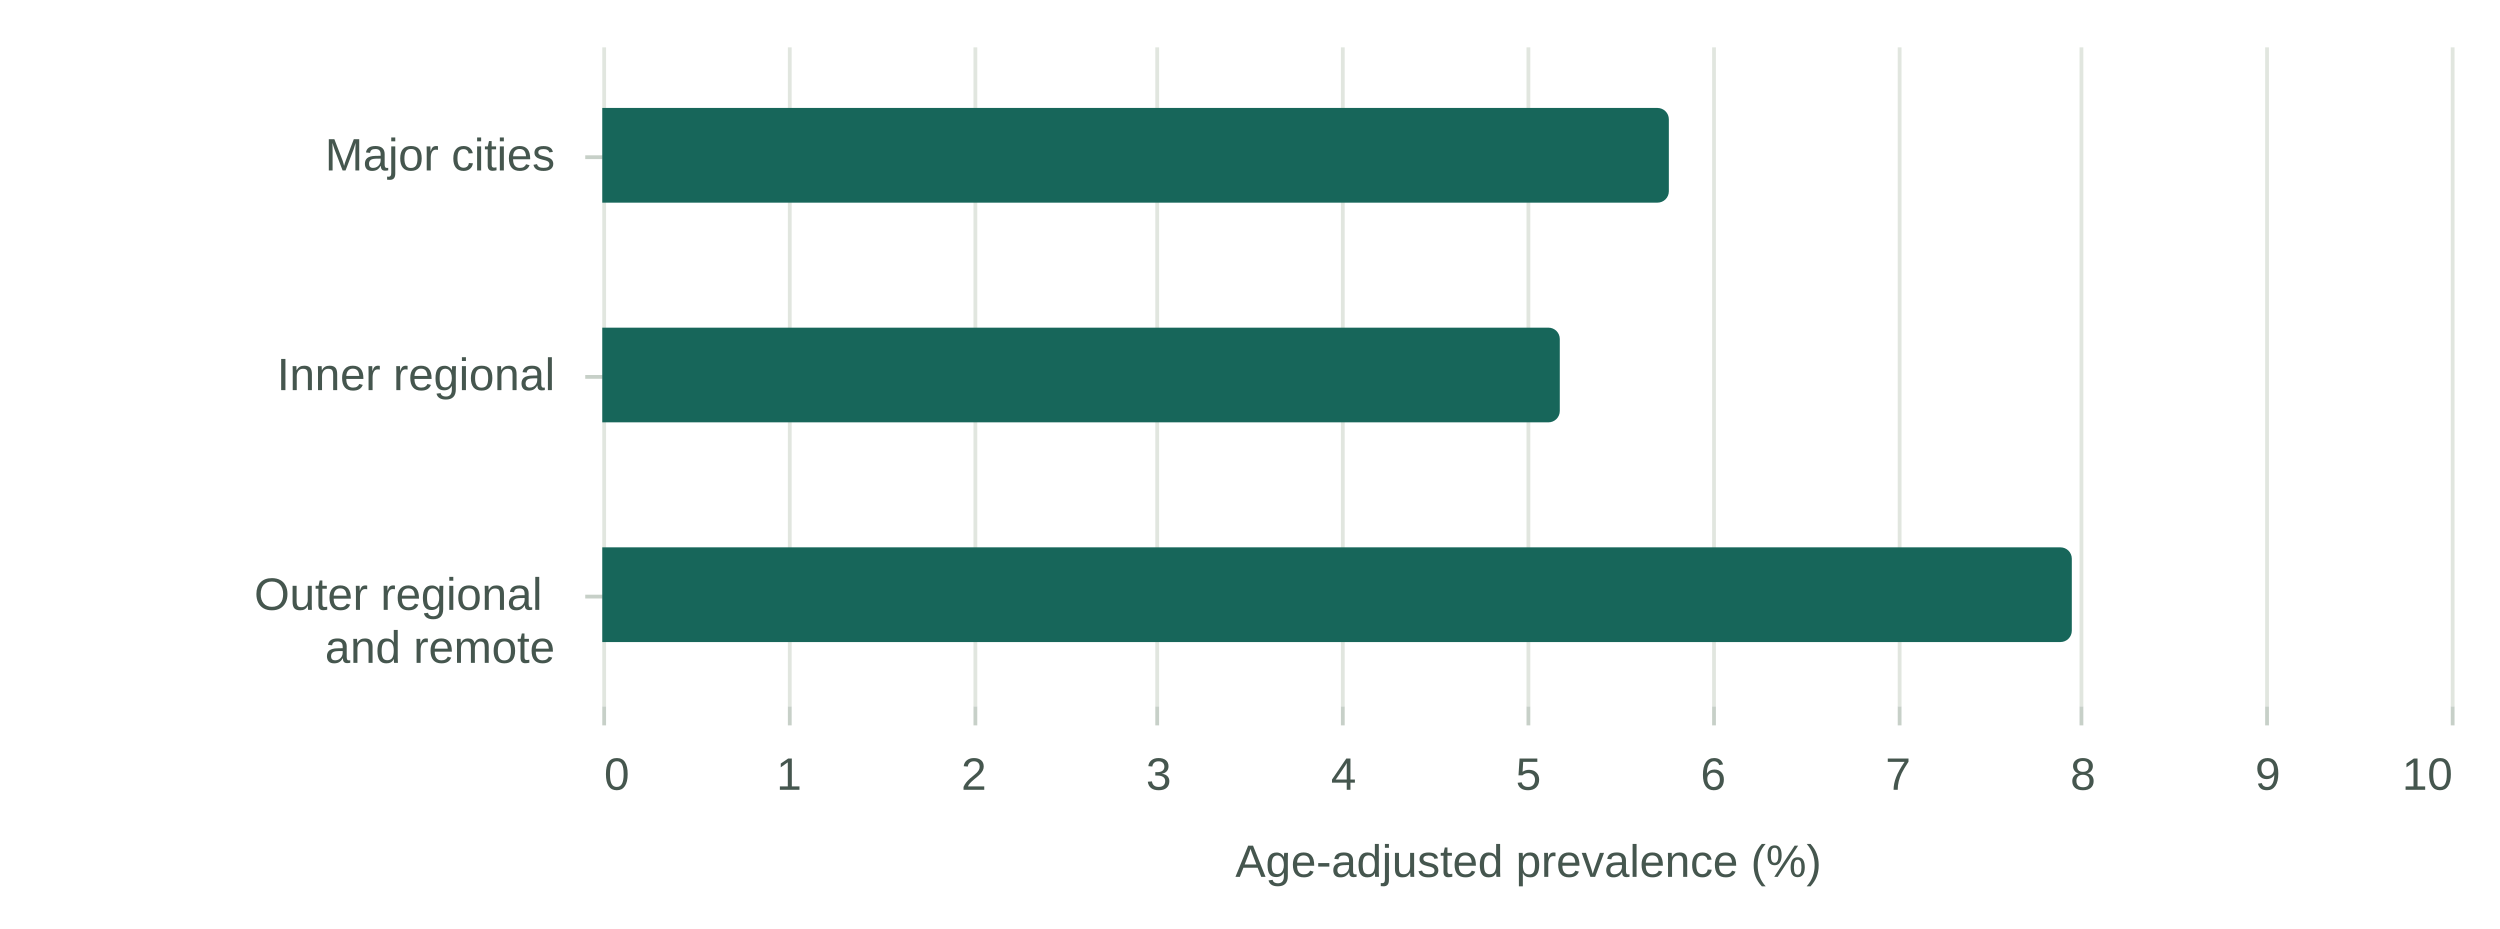
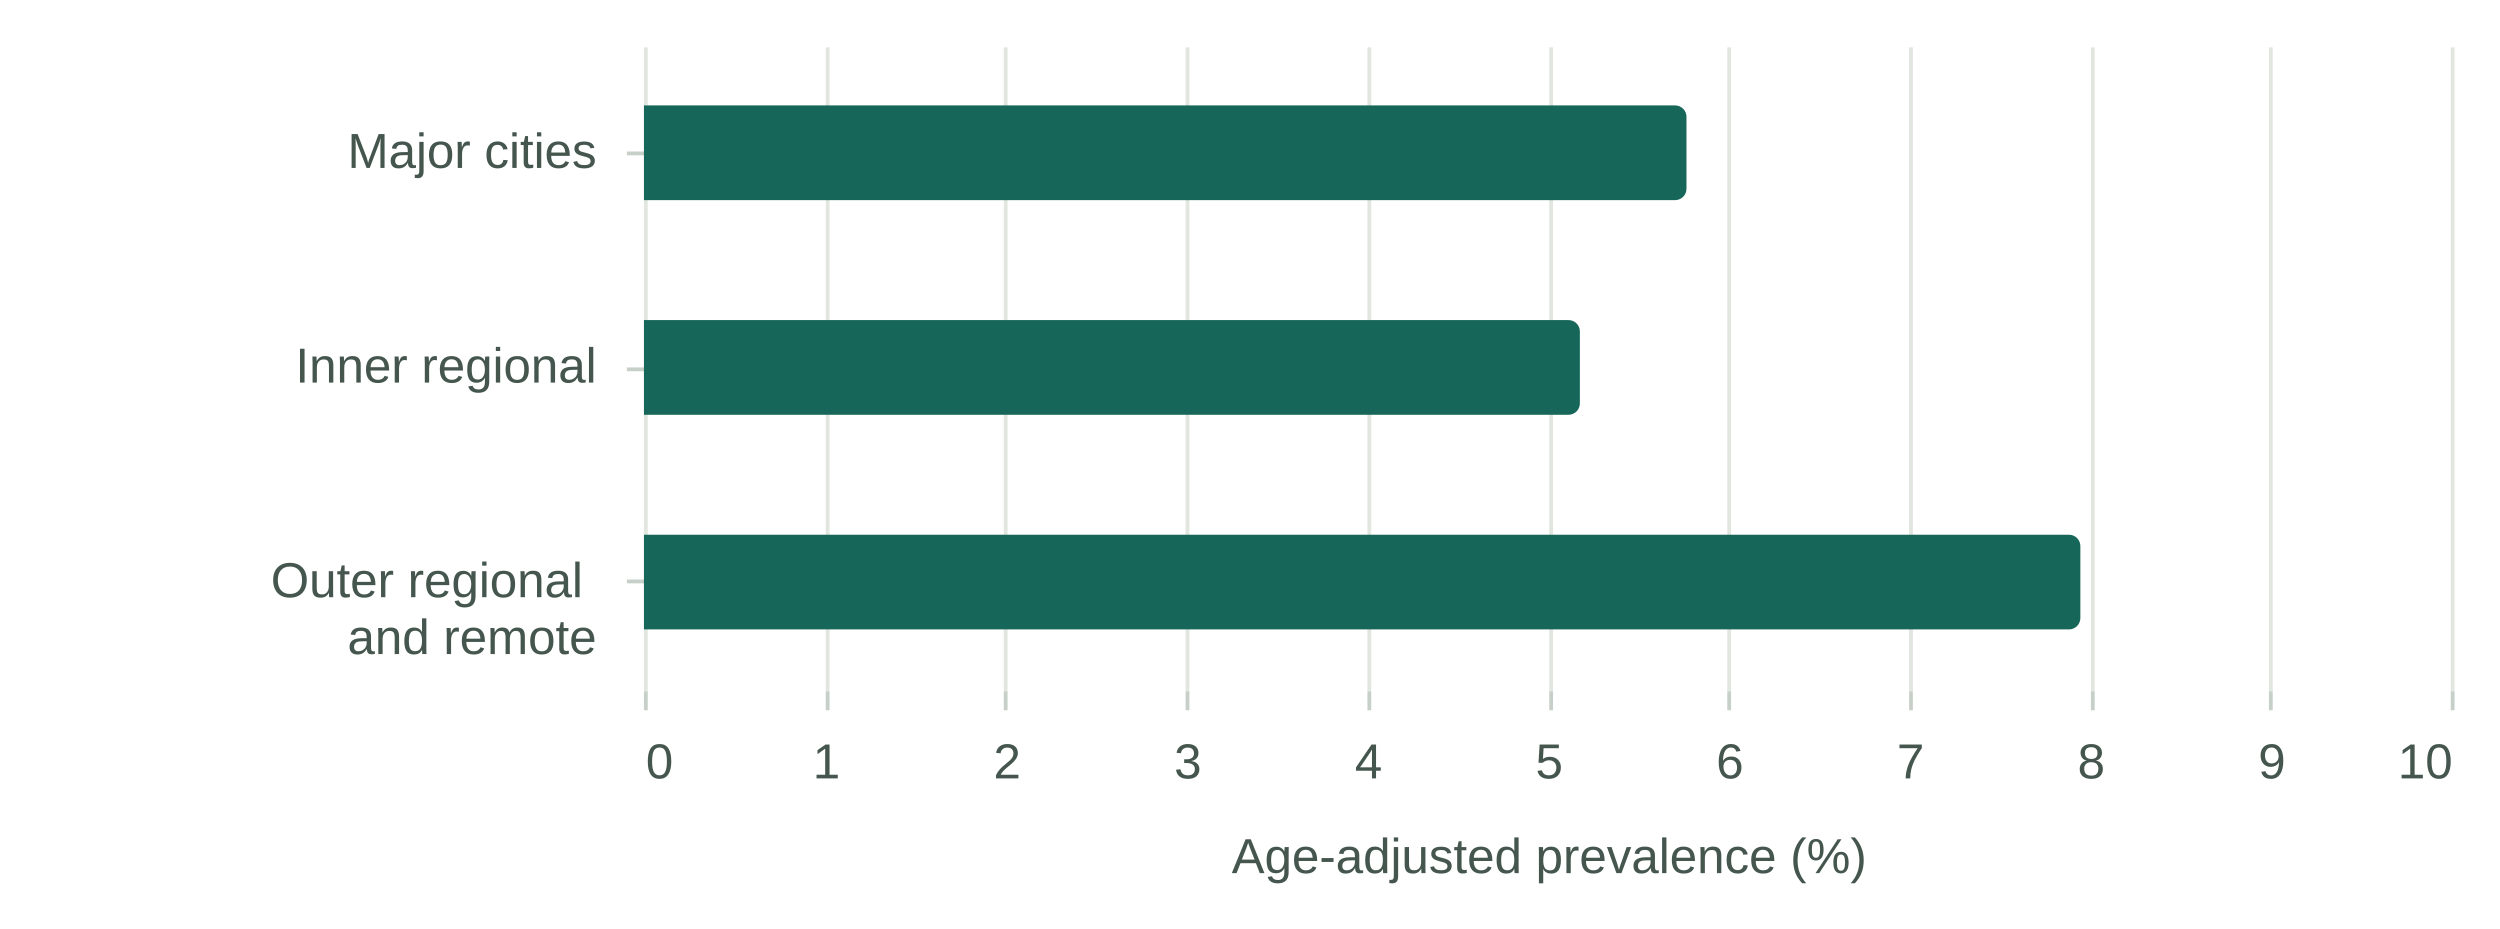
<svg xmlns="http://www.w3.org/2000/svg" version="1.1" class="marks" width="660" height="245" viewBox="0 0 660 245">
-   <g fill="none" stroke-miterlimit="10" transform="translate(159,12)">
+   <g fill="none" stroke-miterlimit="10" transform="translate(170,12)">
    <g class="mark-group role-frame root" role="graphics-object" aria-roledescription="group mark container">
      <g transform="translate(0,0)">
-         <path class="background" aria-hidden="true" d="M0,0h488v174h-488Z" />
+         <path class="background" aria-hidden="true" d="M0,0h477v170h-477Z" />
        <g>
          <g class="mark-group role-axis" aria-hidden="true">
-             <g transform="translate(0.5,174.5)">
+             <g transform="translate(0.5,170.5)">
              <path class="background" aria-hidden="true" d="M0,0h0v0h0Z" pointer-events="none" />
              <g>
                <g class="mark-rule role-axis-grid" pointer-events="none">
-                   <line transform="translate(0,0)" x2="0" y2="-174" stroke="#e1e6df" stroke-width="1" opacity="1" />
-                   <line transform="translate(49,0)" x2="0" y2="-174" stroke="#e1e6df" stroke-width="1" opacity="1" />
-                   <line transform="translate(98,0)" x2="0" y2="-174" stroke="#e1e6df" stroke-width="1" opacity="1" />
-                   <line transform="translate(146,0)" x2="0" y2="-174" stroke="#e1e6df" stroke-width="1" opacity="1" />
-                   <line transform="translate(195,0)" x2="0" y2="-174" stroke="#e1e6df" stroke-width="1" opacity="1" />
-                   <line transform="translate(244,0)" x2="0" y2="-174" stroke="#e1e6df" stroke-width="1" opacity="1" />
-                   <line transform="translate(293,0)" x2="0" y2="-174" stroke="#e1e6df" stroke-width="1" opacity="1" />
-                   <line transform="translate(342,0)" x2="0" y2="-174" stroke="#e1e6df" stroke-width="1" opacity="1" />
-                   <line transform="translate(390,0)" x2="0" y2="-174" stroke="#e1e6df" stroke-width="1" opacity="1" />
-                   <line transform="translate(439,0)" x2="0" y2="-174" stroke="#e1e6df" stroke-width="1" opacity="1" />
-                   <line transform="translate(488,0)" x2="0" y2="-174" stroke="#e1e6df" stroke-width="1" opacity="1" />
+                   <line transform="translate(0,0)" x2="0" y2="-170" stroke="#e1e6df" stroke-width="1" opacity="1" />
+                   <line transform="translate(48,0)" x2="0" y2="-170" stroke="#e1e6df" stroke-width="1" opacity="1" />
+                   <line transform="translate(95,0)" x2="0" y2="-170" stroke="#e1e6df" stroke-width="1" opacity="1" />
+                   <line transform="translate(143,0)" x2="0" y2="-170" stroke="#e1e6df" stroke-width="1" opacity="1" />
+                   <line transform="translate(191,0)" x2="0" y2="-170" stroke="#e1e6df" stroke-width="1" opacity="1" />
+                   <line transform="translate(239,0)" x2="0" y2="-170" stroke="#e1e6df" stroke-width="1" opacity="1" />
+                   <line transform="translate(286,0)" x2="0" y2="-170" stroke="#e1e6df" stroke-width="1" opacity="1" />
+                   <line transform="translate(334,0)" x2="0" y2="-170" stroke="#e1e6df" stroke-width="1" opacity="1" />
+                   <line transform="translate(382,0)" x2="0" y2="-170" stroke="#e1e6df" stroke-width="1" opacity="1" />
+                   <line transform="translate(429,0)" x2="0" y2="-170" stroke="#e1e6df" stroke-width="1" opacity="1" />
+                   <line transform="translate(477,0)" x2="0" y2="-170" stroke="#e1e6df" stroke-width="1" opacity="1" />
                </g>
              </g>
              <path class="foreground" aria-hidden="true" d="" pointer-events="none" display="none" />
            </g>
          </g>
          <g class="mark-group role-axis" role="graphics-symbol" aria-roledescription="axis" aria-label="X-axis titled 'Age-adjusted prevalence (%)' for a linear scale with values from 0 to 10">
-             <g transform="translate(0.5,174.5)">
+             <g transform="translate(0.5,170.5)">
              <path class="background" aria-hidden="true" d="M0,0h0v0h0Z" pointer-events="none" />
              <g>
                <g class="mark-rule role-axis-tick" pointer-events="none">
                  <line transform="translate(0,0)" x2="0" y2="5" stroke="#c7d0c8" stroke-width="1" opacity="1" />
-                   <line transform="translate(49,0)" x2="0" y2="5" stroke="#c7d0c8" stroke-width="1" opacity="1" />
-                   <line transform="translate(98,0)" x2="0" y2="5" stroke="#c7d0c8" stroke-width="1" opacity="1" />
-                   <line transform="translate(146,0)" x2="0" y2="5" stroke="#c7d0c8" stroke-width="1" opacity="1" />
-                   <line transform="translate(195,0)" x2="0" y2="5" stroke="#c7d0c8" stroke-width="1" opacity="1" />
-                   <line transform="translate(244,0)" x2="0" y2="5" stroke="#c7d0c8" stroke-width="1" opacity="1" />
-                   <line transform="translate(293,0)" x2="0" y2="5" stroke="#c7d0c8" stroke-width="1" opacity="1" />
-                   <line transform="translate(342,0)" x2="0" y2="5" stroke="#c7d0c8" stroke-width="1" opacity="1" />
-                   <line transform="translate(390,0)" x2="0" y2="5" stroke="#c7d0c8" stroke-width="1" opacity="1" />
-                   <line transform="translate(439,0)" x2="0" y2="5" stroke="#c7d0c8" stroke-width="1" opacity="1" />
-                   <line transform="translate(488,0)" x2="0" y2="5" stroke="#c7d0c8" stroke-width="1" opacity="1" />
+                   <line transform="translate(48,0)" x2="0" y2="5" stroke="#c7d0c8" stroke-width="1" opacity="1" />
+                   <line transform="translate(95,0)" x2="0" y2="5" stroke="#c7d0c8" stroke-width="1" opacity="1" />
+                   <line transform="translate(143,0)" x2="0" y2="5" stroke="#c7d0c8" stroke-width="1" opacity="1" />
+                   <line transform="translate(191,0)" x2="0" y2="5" stroke="#c7d0c8" stroke-width="1" opacity="1" />
+                   <line transform="translate(239,0)" x2="0" y2="5" stroke="#c7d0c8" stroke-width="1" opacity="1" />
+                   <line transform="translate(286,0)" x2="0" y2="5" stroke="#c7d0c8" stroke-width="1" opacity="1" />
+                   <line transform="translate(334,0)" x2="0" y2="5" stroke="#c7d0c8" stroke-width="1" opacity="1" />
+                   <line transform="translate(382,0)" x2="0" y2="5" stroke="#c7d0c8" stroke-width="1" opacity="1" />
+                   <line transform="translate(429,0)" x2="0" y2="5" stroke="#c7d0c8" stroke-width="1" opacity="1" />
+                   <line transform="translate(477,0)" x2="0" y2="5" stroke="#c7d0c8" stroke-width="1" opacity="1" />
                </g>
                <g class="mark-text role-axis-label" pointer-events="none">
-                   <text text-anchor="start" transform="translate(0,22)" font-family="Arial" font-size="12px" fill="#45564e" opacity="1">0</text>
-                   <text text-anchor="middle" transform="translate(48.8,22)" font-family="Arial" font-size="12px" fill="#45564e" opacity="1">1</text>
-                   <text text-anchor="middle" transform="translate(97.6,22)" font-family="Arial" font-size="12px" fill="#45564e" opacity="1">2</text>
-                   <text text-anchor="middle" transform="translate(146.4,22)" font-family="Arial" font-size="12px" fill="#45564e" opacity="1">3</text>
-                   <text text-anchor="middle" transform="translate(195.2,22)" font-family="Arial" font-size="12px" fill="#45564e" opacity="1">4</text>
-                   <text text-anchor="middle" transform="translate(244,22)" font-family="Arial" font-size="12px" fill="#45564e" opacity="1">5</text>
-                   <text text-anchor="middle" transform="translate(292.8,22)" font-family="Arial" font-size="12px" fill="#45564e" opacity="1">6</text>
-                   <text text-anchor="middle" transform="translate(341.6,22)" font-family="Arial" font-size="12px" fill="#45564e" opacity="1">7</text>
-                   <text text-anchor="middle" transform="translate(390.4,22)" font-family="Arial" font-size="12px" fill="#45564e" opacity="1">8</text>
-                   <text text-anchor="middle" transform="translate(439.2,22)" font-family="Arial" font-size="12px" fill="#45564e" opacity="1">9</text>
-                   <text text-anchor="end" transform="translate(488,22)" font-family="Arial" font-size="12px" fill="#45564e" opacity="1">10</text>
+                   <text text-anchor="start" transform="translate(0,23)" font-family="Arial" font-size="13px" fill="#45564e" opacity="1">0</text>
+                   <text text-anchor="middle" transform="translate(47.7,23)" font-family="Arial" font-size="13px" fill="#45564e" opacity="1">1</text>
+                   <text text-anchor="middle" transform="translate(95.4,23)" font-family="Arial" font-size="13px" fill="#45564e" opacity="1">2</text>
+                   <text text-anchor="middle" transform="translate(143.1,23)" font-family="Arial" font-size="13px" fill="#45564e" opacity="1">3</text>
+                   <text text-anchor="middle" transform="translate(190.8,23)" font-family="Arial" font-size="13px" fill="#45564e" opacity="1">4</text>
+                   <text text-anchor="middle" transform="translate(238.5,23)" font-family="Arial" font-size="13px" fill="#45564e" opacity="1">5</text>
+                   <text text-anchor="middle" transform="translate(286.2,23)" font-family="Arial" font-size="13px" fill="#45564e" opacity="1">6</text>
+                   <text text-anchor="middle" transform="translate(333.9,23)" font-family="Arial" font-size="13px" fill="#45564e" opacity="1">7</text>
+                   <text text-anchor="middle" transform="translate(381.6,23)" font-family="Arial" font-size="13px" fill="#45564e" opacity="1">8</text>
+                   <text text-anchor="middle" transform="translate(429.3,23)" font-family="Arial" font-size="13px" fill="#45564e" opacity="1">9</text>
+                   <text text-anchor="end" transform="translate(477,23)" font-family="Arial" font-size="13px" fill="#45564e" opacity="1">10</text>
                </g>
                <g class="mark-text role-axis-title" pointer-events="none">
-                   <text text-anchor="middle" transform="translate(244,45)" font-family="Arial" font-size="12px" font-weight="normal" fill="#45564e" opacity="1">Age-adjusted prevalence (%)</text>
+                   <text text-anchor="middle" transform="translate(238.5,48)" font-family="Arial" font-size="13px" font-weight="normal" fill="#45564e" opacity="1">Age-adjusted prevalence (%)</text>
                </g>
              </g>
              <path class="foreground" aria-hidden="true" d="" pointer-events="none" display="none" />
            </g>
          </g>
          <g class="mark-group role-axis" role="graphics-symbol" aria-roledescription="axis" aria-label="Y-axis for a discrete scale with 3 values: Major cities, Inner regional, Outer regional and remote">
            <g transform="translate(0.5,0.5)">
              <path class="background" aria-hidden="true" d="M0,0h0v0h0Z" pointer-events="none" />
              <g>
                <g class="mark-rule role-axis-tick" pointer-events="none">
-                   <line transform="translate(0,29)" x2="-5" y2="0" stroke="#c7d0c8" stroke-width="1" opacity="1" />
-                   <line transform="translate(0,87)" x2="-5" y2="0" stroke="#c7d0c8" stroke-width="1" opacity="1" />
-                   <line transform="translate(0,145)" x2="-5" y2="0" stroke="#c7d0c8" stroke-width="1" opacity="1" />
+                   <line transform="translate(0,28)" x2="-5" y2="0" stroke="#c7d0c8" stroke-width="1" opacity="1" />
+                   <line transform="translate(0,85)" x2="-5" y2="0" stroke="#c7d0c8" stroke-width="1" opacity="1" />
+                   <line transform="translate(0,141)" x2="-5" y2="0" stroke="#c7d0c8" stroke-width="1" opacity="1" />
                </g>
                <g class="mark-text role-axis-label" pointer-events="none">
-                   <text text-anchor="end" transform="translate(-13,32.5)" font-family="Arial" font-size="12px" fill="#45564e" opacity="1">Major cities</text>
-                   <text text-anchor="end" transform="translate(-13,90.5)" font-family="Arial" font-size="12px" fill="#45564e" opacity="1">Inner regional</text>
-                   <text text-anchor="end" transform="translate(-13,148.5)" font-family="Arial" font-size="12px" fill="#45564e" opacity="1">
+                   <text text-anchor="end" transform="translate(-13,31.83333)" font-family="Arial" font-size="13px" fill="#45564e" opacity="1">Major cities</text>
+                   <text text-anchor="end" transform="translate(-13,88.5)" font-family="Arial" font-size="13px" fill="#45564e" opacity="1">Inner regional</text>
+                   <text text-anchor="end" transform="translate(-13,145.1667)" font-family="Arial" font-size="13px" fill="#45564e" opacity="1">
                    <tspan>Outer regional</tspan>
-                     <tspan x="0" dy="14">and remote</tspan>
+                     <tspan x="0" dy="15">and remote</tspan>
                  </text>
                </g>
              </g>
              <path class="foreground" aria-hidden="true" d="" pointer-events="none" display="none" />
            </g>
          </g>
          <g class="mark-group role-scope" role="graphics-object" aria-roledescription="group mark container">
-             <g transform="translate(0,16.5)">
-               <path class="background" aria-hidden="true" d="M0,0L278.576,0C280.232,0,281.576,1.344,281.576,3L281.576,22C281.576,23.656,280.232,25,278.576,25L0,25C0,25,0,25,0,25L0,0C0,0,0,0,0,0Z" />
+             <g transform="translate(0,15.83333)">
+               <path class="background" aria-hidden="true" d="M0,0L272.229,0C273.885,0,275.229,1.344,275.229,3L275.229,22C275.229,23.656,273.885,25,272.229,25L0,25C0,25,0,25,0,25L0,0C0,0,0,0,0,0Z" />
              <g clip-path="url(#clip1)">
                <g class="mark-group role-scope" role="graphics-object" aria-roledescription="group mark container">
                  <g transform="translate(0,0)">
                    <path class="background" aria-hidden="true" d="M0,0h0v25h0Z" />
                    <g>
                      <g class="mark-rect role-mark marks" role="graphics-object" aria-roledescription="rect mark container">
-                         <path aria-label="Age-adjusted prevalence (%): 5.77; group: Major cities; Remoteness: Major cities; 95% interval: low: 4.8; 95% interval: high: 6.8" role="graphics-symbol" aria-roledescription="bar" d="M0,0h281.576v25h-281.576Z" fill="#17665a" />
+                         <path aria-label="Age-adjusted prevalence (%): 5.77; group: Major cities; Remoteness: Major cities; 95% interval: low: 4.8; 95% interval: high: 6.8" role="graphics-symbol" aria-roledescription="bar" d="M0,0h275.229v25h-275.229Z" fill="#17665a" />
                      </g>
                    </g>
                    <path class="foreground" aria-hidden="true" d="" display="none" />
                  </g>
                </g>
              </g>
              <path class="foreground" aria-hidden="true" d="" display="none" />
            </g>
-             <g transform="translate(0,74.5)">
-               <path class="background" aria-hidden="true" d="M0,0L249.784,0C251.44,0,252.784,1.344,252.784,3L252.784,22C252.784,23.656,251.44,25,249.784,25L0,25C0,25,0,25,0,25L0,0C0,0,0,0,0,0Z" />
+             <g transform="translate(0,72.5)">
+               <path class="background" aria-hidden="true" d="M0,0L244.086,0C245.742,0,247.086,1.344,247.086,3L247.086,22C247.086,23.656,245.742,25,244.086,25L0,25C0,25,0,25,0,25L0,0C0,0,0,0,0,0Z" />
              <g clip-path="url(#clip2)">
                <g class="mark-group role-scope" role="graphics-object" aria-roledescription="group mark container">
                  <g transform="translate(0,0)">
                    <path class="background" aria-hidden="true" d="M0,0h0v25h0Z" />
                    <g>
                      <g class="mark-rect role-mark marks" role="graphics-object" aria-roledescription="rect mark container">
-                         <path aria-label="Age-adjusted prevalence (%): 5.18; group: Inner regional; Remoteness: Inner regional; 95% interval: low: 3.2; 95% interval: high: 7.2" role="graphics-symbol" aria-roledescription="bar" d="M0,0h252.784v25h-252.784Z" fill="#17665a" />
+                         <path aria-label="Age-adjusted prevalence (%): 5.18; group: Inner regional; Remoteness: Inner regional; 95% interval: low: 3.2; 95% interval: high: 7.2" role="graphics-symbol" aria-roledescription="bar" d="M0,0h247.086v25h-247.086Z" fill="#17665a" />
                      </g>
                    </g>
                    <path class="foreground" aria-hidden="true" d="" display="none" />
                  </g>
                </g>
              </g>
              <path class="foreground" aria-hidden="true" d="" display="none" />
            </g>
-             <g transform="translate(0,132.5)">
-               <path class="background" aria-hidden="true" d="M0,0L384.96,0C386.616,0,387.96,1.344,387.96,3L387.96,22C387.96,23.656,386.616,25,384.96,25L0,25C0,25,0,25,0,25L0,0C0,0,0,0,0,0Z" />
+             <g transform="translate(0,129.1667)">
+               <path class="background" aria-hidden="true" d="M0,0L376.215,0C377.871,0,379.215,1.344,379.215,3L379.215,22C379.215,23.656,377.871,25,376.215,25L0,25C0,25,0,25,0,25L0,0C0,0,0,0,0,0Z" />
              <g clip-path="url(#clip3)">
                <g class="mark-group role-scope" role="graphics-object" aria-roledescription="group mark container">
                  <g transform="translate(0,0)">
                    <path class="background" aria-hidden="true" d="M0,0h0v25h0Z" />
                    <g>
                      <g class="mark-rect role-mark marks" role="graphics-object" aria-roledescription="rect mark container">
-                         <path aria-label="Age-adjusted prevalence (%): 7.95; group: Outer regional and remote; Remoteness: Outer regional and remote; 95% interval: low: 5.4; 95% interval: high: 10.5" role="graphics-symbol" aria-roledescription="bar" d="M0,0h387.96v25h-387.96Z" fill="#17665a" />
+                         <path aria-label="Age-adjusted prevalence (%): 7.95; group: Outer regional and remote; Remoteness: Outer regional and remote; 95% interval: low: 5.4; 95% interval: high: 10.5" role="graphics-symbol" aria-roledescription="bar" d="M0,0h379.215v25h-379.215Z" fill="#17665a" />
                      </g>
                    </g>
                    <path class="foreground" aria-hidden="true" d="" display="none" />
                  </g>
                </g>
              </g>
              <path class="foreground" aria-hidden="true" d="" display="none" />
            </g>
          </g>
        </g>
        <path class="foreground" aria-hidden="true" d="" display="none" />
      </g>
    </g>
  </g>
  <defs>
    <clipPath id="clip1">
-       <path d="M0,0L278.576,0C280.232,0,281.576,1.344,281.576,3L281.576,22C281.576,23.656,280.232,25,278.576,25L0,25C0,25,0,25,0,25L0,0C0,0,0,0,0,0Z" />
+       <path d="M0,0L272.229,0C273.885,0,275.229,1.344,275.229,3L275.229,22C275.229,23.656,273.885,25,272.229,25L0,25C0,25,0,25,0,25L0,0C0,0,0,0,0,0Z" />
    </clipPath>
    <clipPath id="clip2">
-       <path d="M0,0L249.784,0C251.44,0,252.784,1.344,252.784,3L252.784,22C252.784,23.656,251.44,25,249.784,25L0,25C0,25,0,25,0,25L0,0C0,0,0,0,0,0Z" />
+       <path d="M0,0L244.086,0C245.742,0,247.086,1.344,247.086,3L247.086,22C247.086,23.656,245.742,25,244.086,25L0,25C0,25,0,25,0,25L0,0C0,0,0,0,0,0Z" />
    </clipPath>
    <clipPath id="clip3">
-       <path d="M0,0L384.96,0C386.616,0,387.96,1.344,387.96,3L387.96,22C387.96,23.656,386.616,25,384.96,25L0,25C0,25,0,25,0,25L0,0C0,0,0,0,0,0Z" />
+       <path d="M0,0L376.215,0C377.871,0,379.215,1.344,379.215,3L379.215,22C379.215,23.656,377.871,25,376.215,25L0,25C0,25,0,25,0,25L0,0C0,0,0,0,0,0Z" />
    </clipPath>
  </defs>
</svg>
